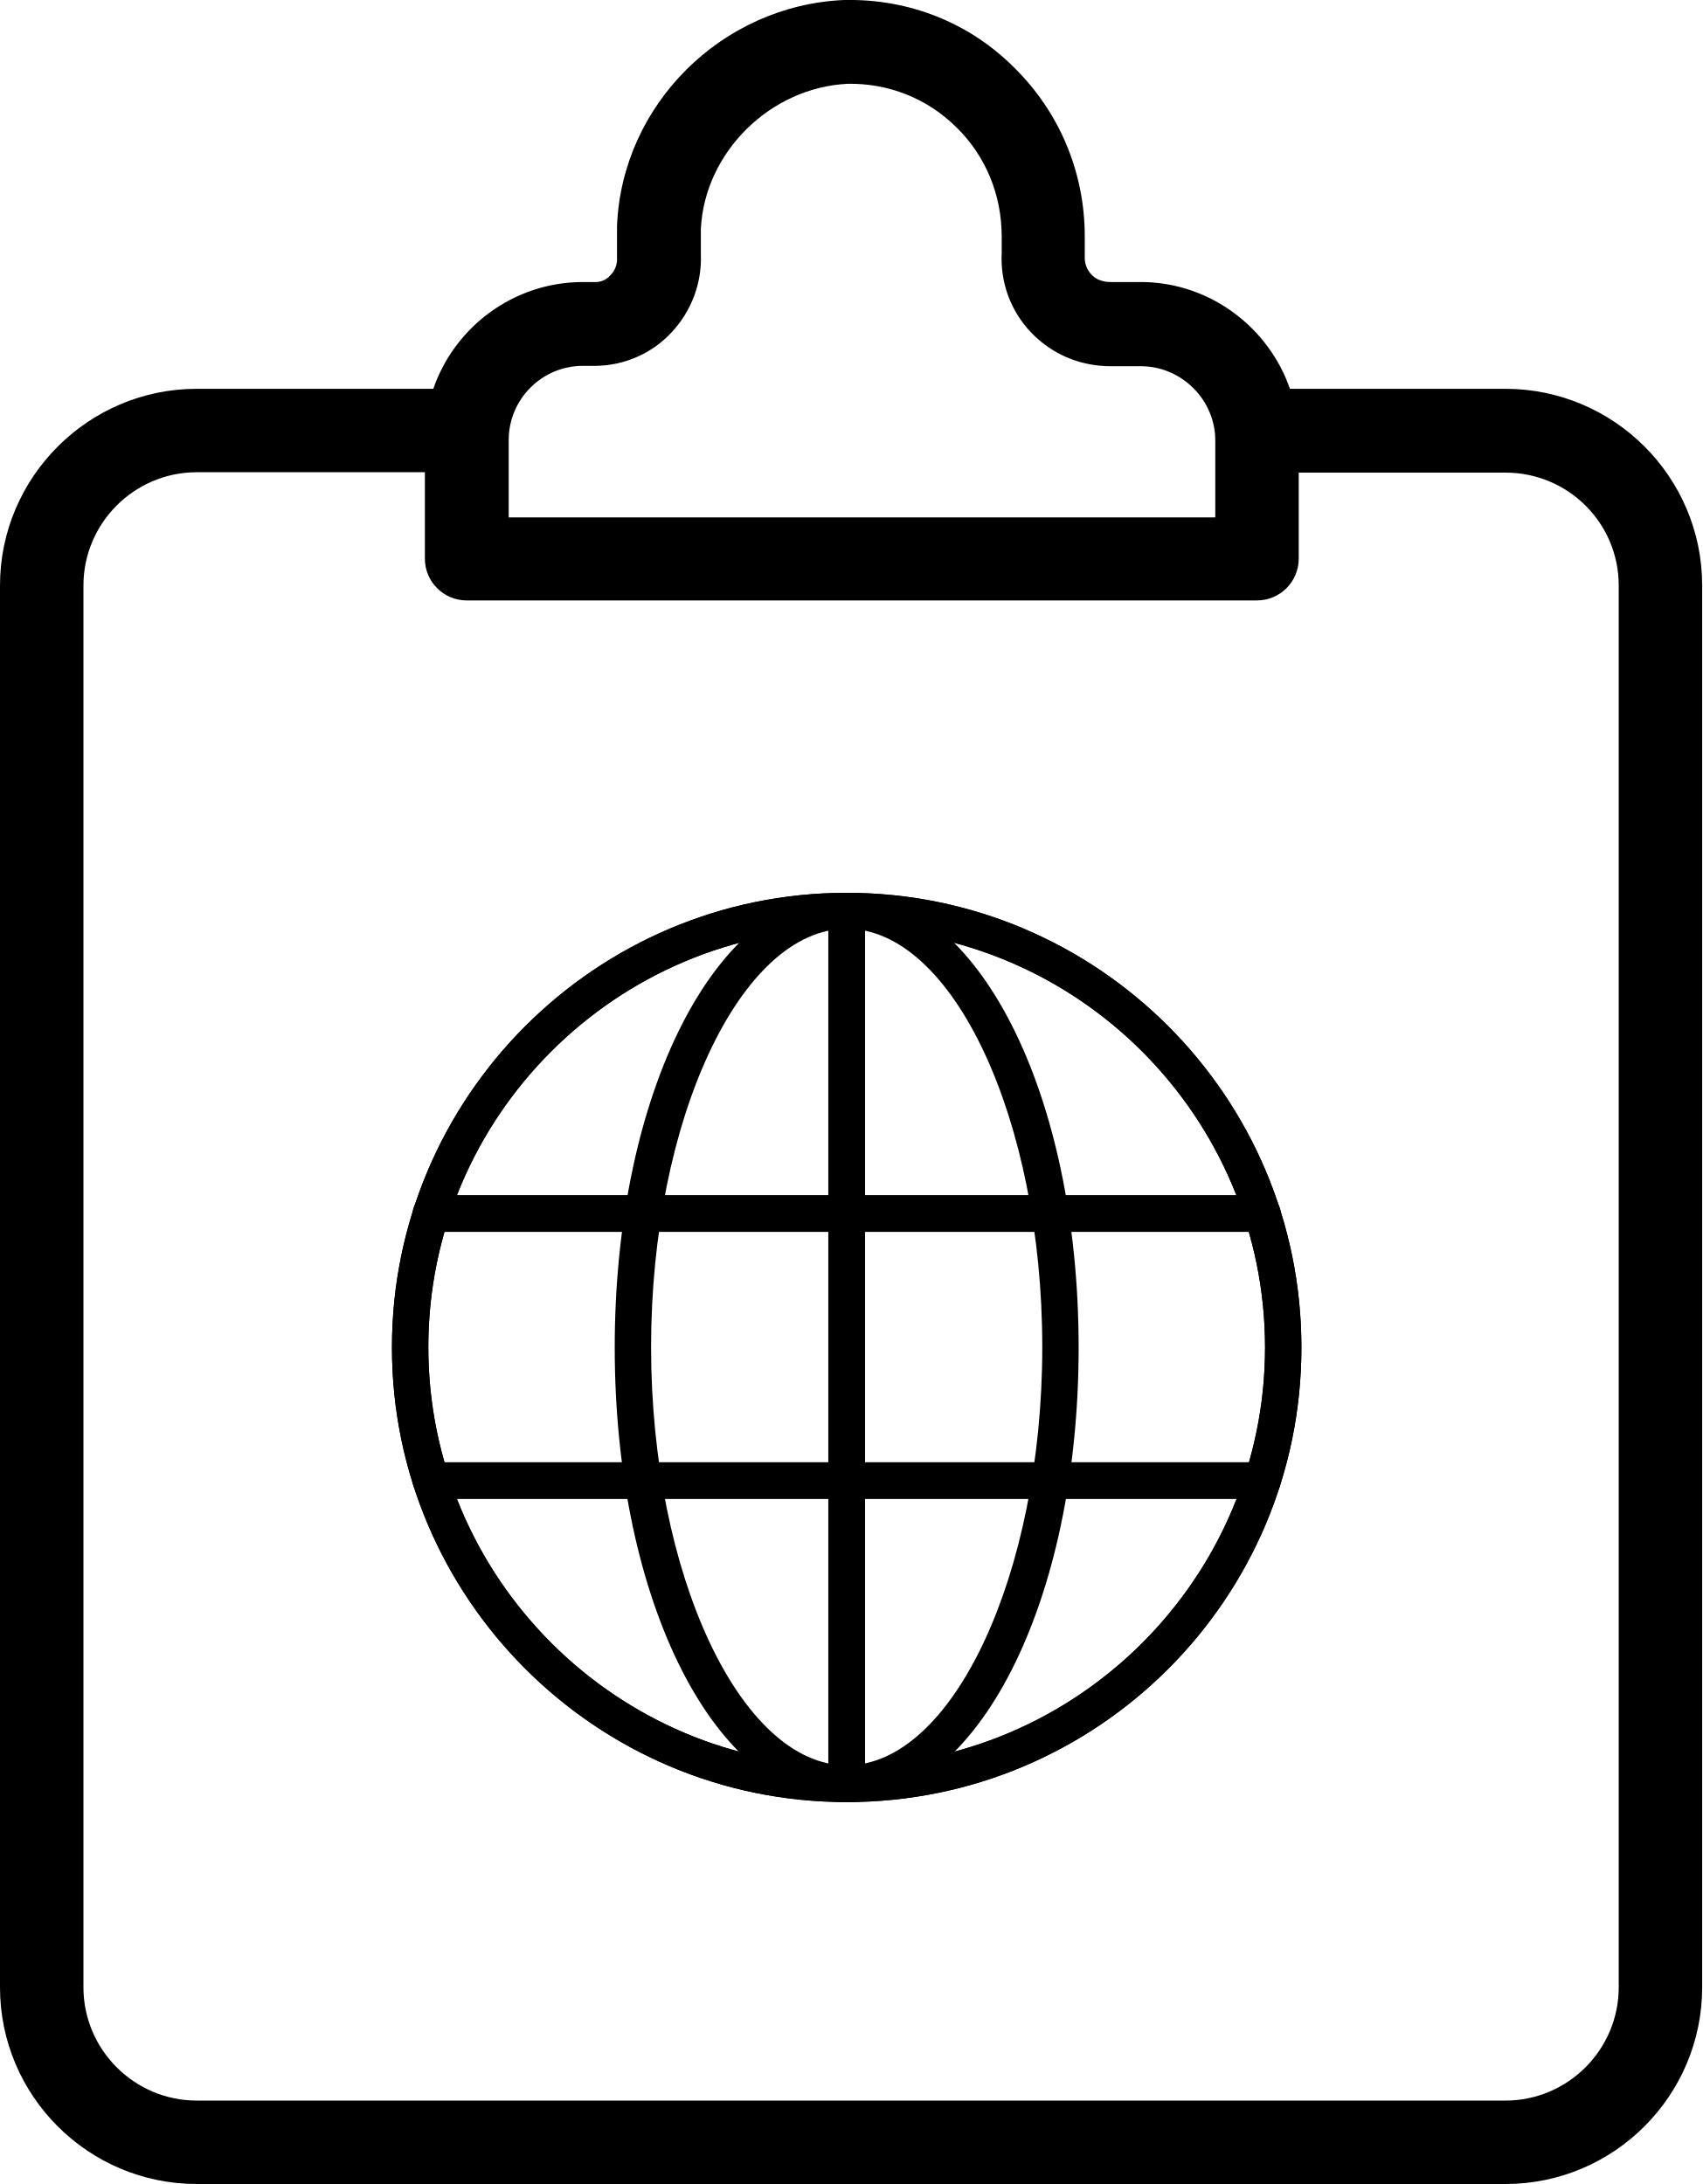
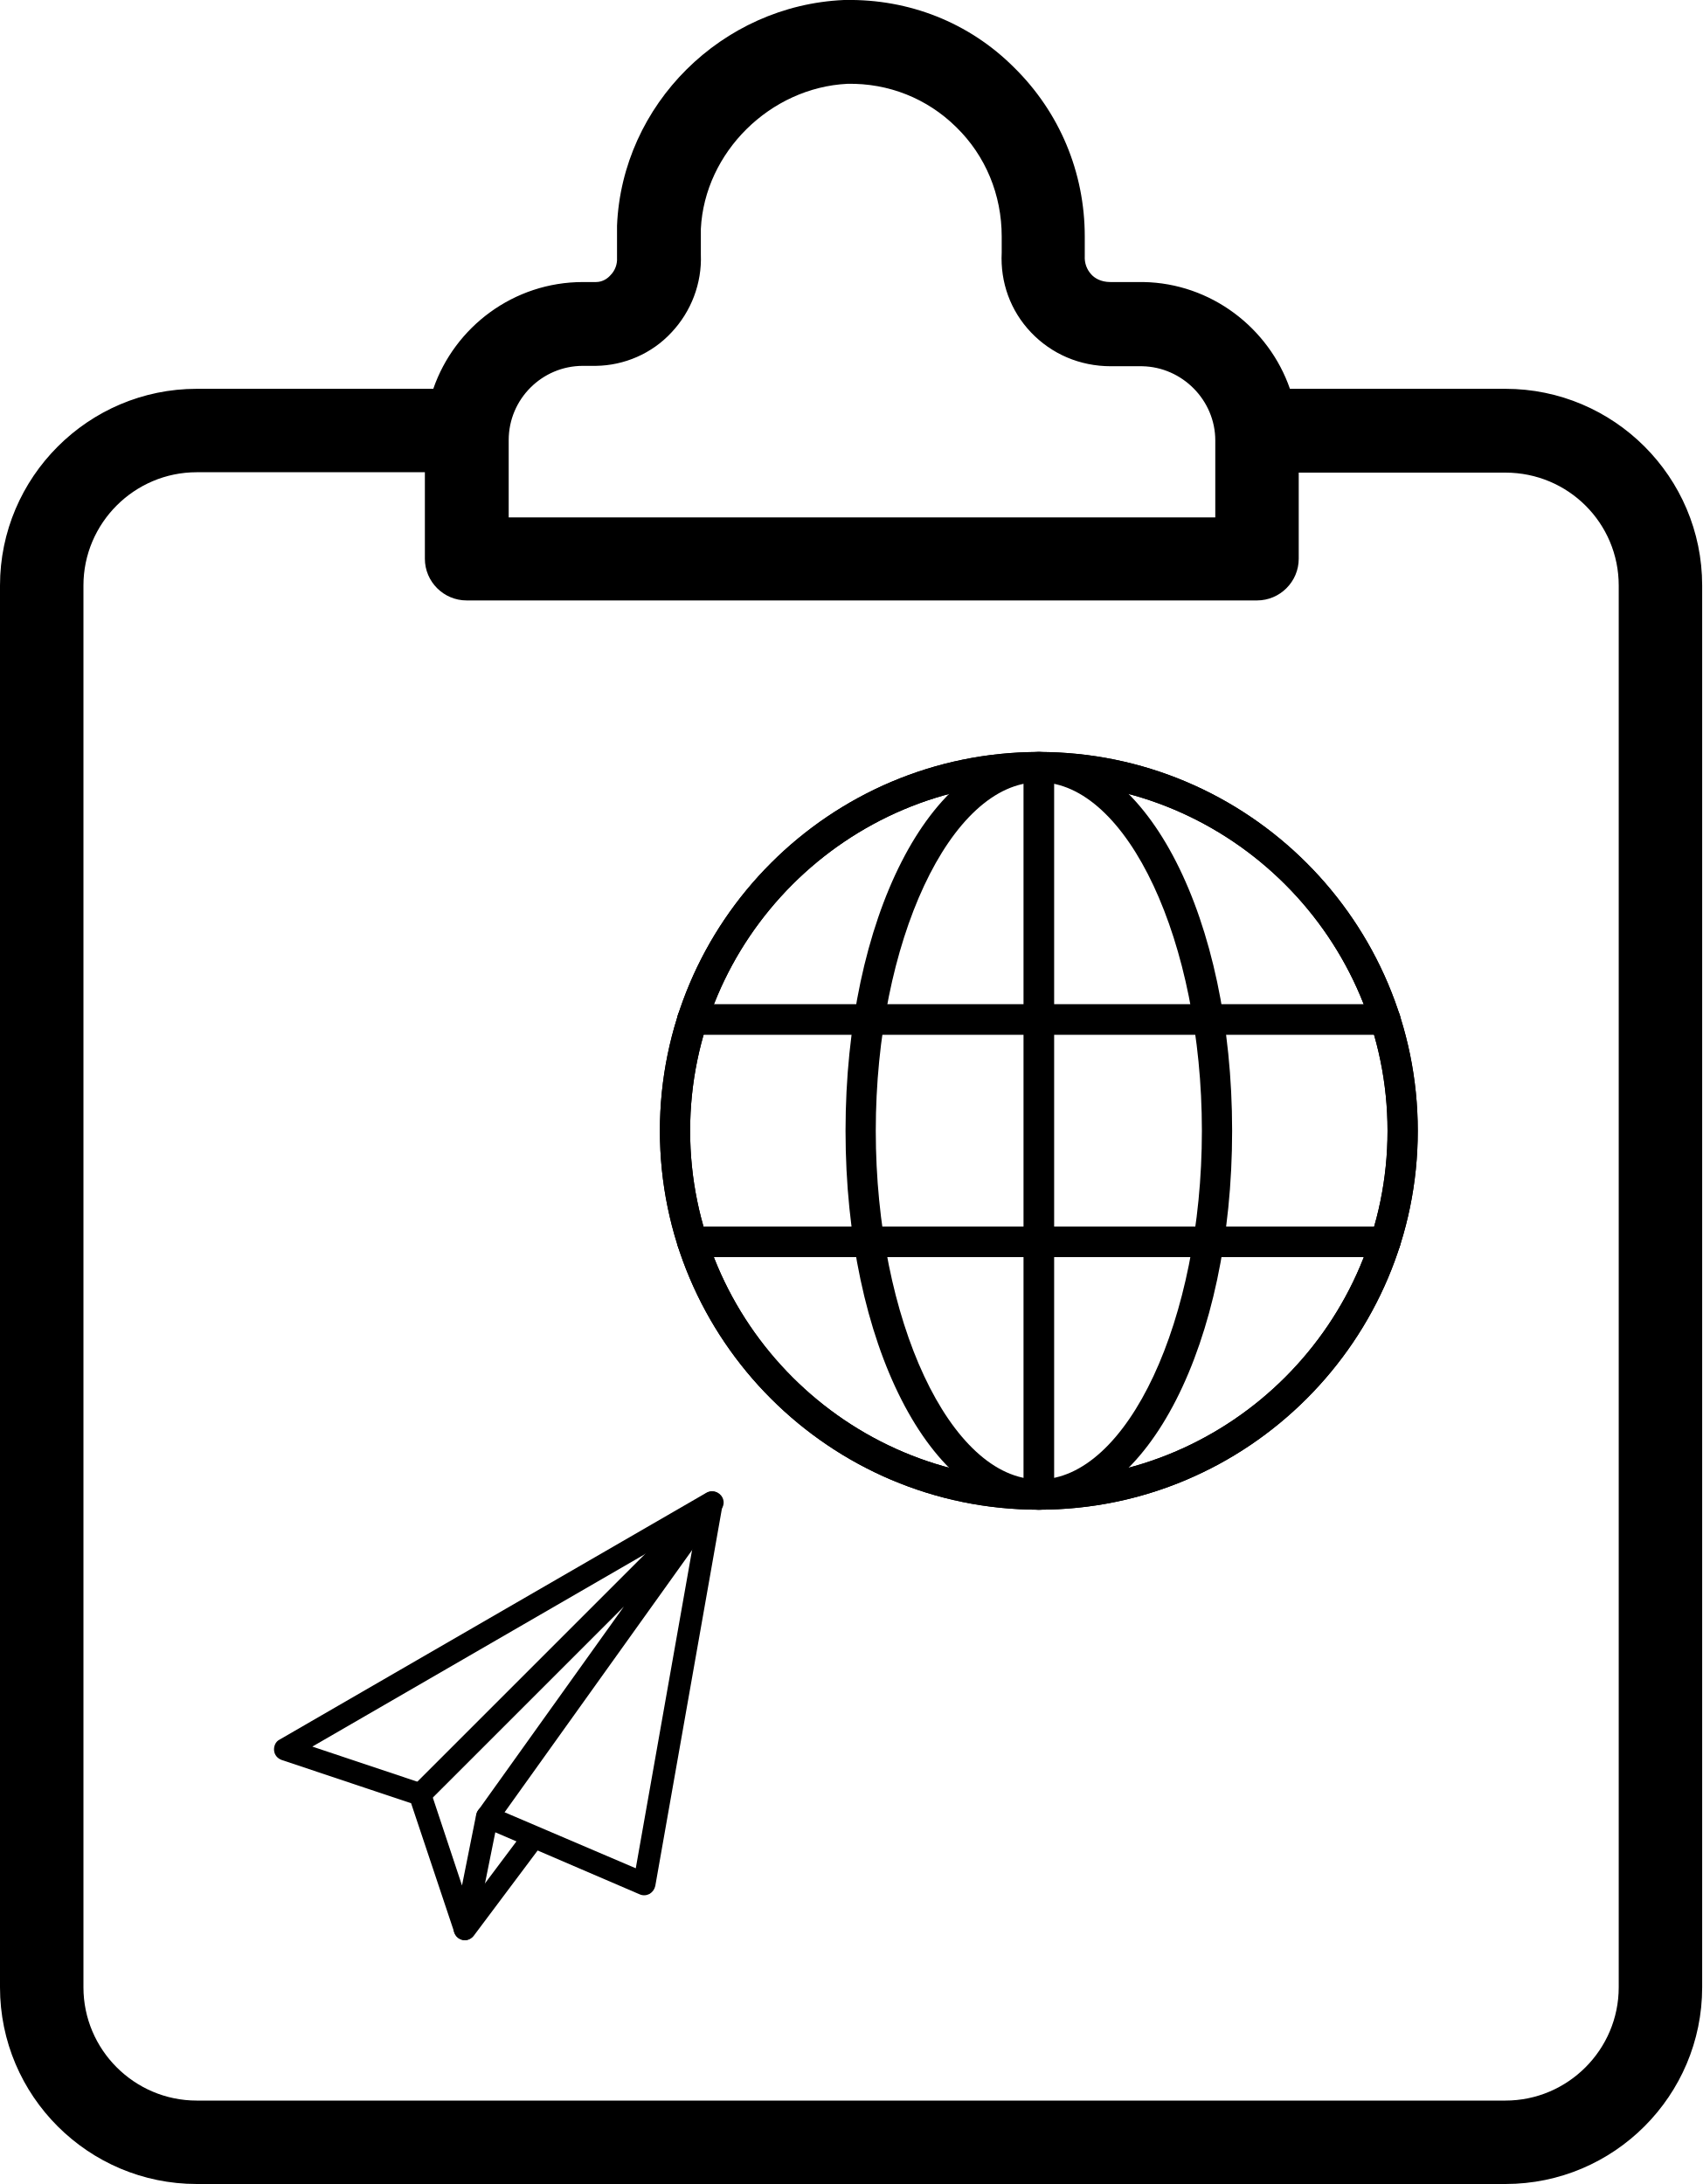
<svg xmlns="http://www.w3.org/2000/svg" version="1.1" id="Capa_1" x="0px" y="0px" viewBox="0 0 444.7 570.7" style="enable-background:new 0 0 444.7 570.7;" xml:space="preserve">
  <path d="M155.7,73.7h-3.4c-18.1,0-33.5,11.7-39.1,27.9H51.4C23.1,101.6,0,124.7,0,153v366.3c0,28.4,23.1,51.4,51.4,51.4h341.9  c28.4,0,51.4-23.1,51.4-51.4V153c0-28.4-23.1-51.4-51.4-51.4H337c-5.5-15.9-20.6-27.6-38.3-27.9h-0.6c-0.1,0-0.1,0-0.2,0h-7.8  c-2.6,0-4.2-1.1-5-2c-1.2-1.3-1.8-3-1.7-4.8c0-0.2,0-0.4,0-0.6v-4.5c0-16.8-6.6-32.5-18.5-44.2C253.2,5.9,237.5-0.3,220.8,0  c-0.1,0-0.2,0-0.3,0c-31.9,1.4-58,27.3-59.3,59c0,0.2,0,0.3,0,0.5v7.3c0,0.2,0,0.4,0,0.6c0.1,1.6-0.5,3.3-1.7,4.5  C158.9,72.6,157.6,73.7,155.7,73.7L155.7,73.7z M422.9,153v366.3c0,16.3-13.3,29.6-29.6,29.6H51.4c-16.3,0-29.6-13.3-29.6-29.6V153  c0-16.3,13.3-29.6,29.6-29.6H111V146c0,6,4.9,10.9,10.9,10.9h206.5c6,0,10.9-4.9,10.9-10.9v-22.5h54  C409.7,123.5,422.9,136.7,422.9,153L422.9,153z M175.4,86.9c5.2-5.5,8-12.9,7.7-20.4v-6.7c1-20,18.1-36.9,38.3-37.9  c10.7-0.2,20.8,3.8,28.4,11.3c7.7,7.5,11.9,17.7,11.9,28.6V66c-0.4,7.8,2.3,15.2,7.6,20.8c5.4,5.7,12.8,8.9,20.9,8.9h7.7h0.5  c10.5,0.2,19.1,8.9,19.1,19.4v20.1H132.9V115c0-10.7,8.7-19.4,19.4-19.4h3.4C163.1,95.5,170.3,92.4,175.4,86.9L175.4,86.9z" />
  <g>
-     <path d="M221.2,470.9c-65.5,0-118.8-53.3-118.8-118.8s53.3-118.8,118.8-118.8S340,286.5,340,352.1S286.8,470.9,221.2,470.9z    M221.2,242.7c-60.2,0-109.3,49.1-109.3,109.3S161,461.4,221.2,461.4s109.3-49.1,109.3-109.3S281.5,242.7,221.2,242.7z" />
-     <path d="M221.2,470.9c-65.5,0-118.8-53.3-118.8-118.8s53.3-118.8,118.8-118.8S340,286.5,340,352.1S286.8,470.9,221.2,470.9z    M221.2,242.7c-60.2,0-109.3,49.1-109.3,109.3S161,461.4,221.2,461.4s109.3-49.1,109.3-109.3S281.5,242.7,221.2,242.7z" />
-     <path d="M221.2,470.9c-34,0-60.6-52.2-60.6-118.8s26.6-118.8,60.6-118.8s60.6,52.2,60.6,118.8S255.2,470.9,221.2,470.9z    M221.2,242.7c-27.7,0-51.1,50-51.1,109.3s23.4,109.3,51.1,109.3s51.1-50,51.1-109.3S249,242.7,221.2,242.7z" />
-     <path d="M329.8,321.9H112.6c-2.6,0-4.8-2.2-4.8-4.8s2.2-4.8,4.8-4.8h217.2c2.6,0,4.8,2.2,4.8,4.8S332.5,321.9,329.8,321.9z" />
-     <path d="M329.8,391.7H112.6c-2.6,0-4.8-2.2-4.8-4.8s2.2-4.8,4.8-4.8h217.2c2.6,0,4.8,2.2,4.8,4.8S332.5,391.7,329.8,391.7z" />
-     <path d="M221.2,470.9c-2.6,0-4.8-2.2-4.8-4.8v-228c0-2.6,2.2-4.8,4.8-4.8s4.8,2.2,4.8,4.8v228.1C226,468.7,223.9,470.9,221.2,470.9   z" />
+     <path d="M271.4,394.5c-54.6,0-99-44.4-99-99s44.4-99,99-99s99,44.4,99,99S326,394.5,271.4,394.5z M271.4,204.4   c-50.2,0-91.1,40.9-91.1,91.1s40.9,91.1,91.1,91.1s91.1-40.9,91.1-91.1S321.6,204.4,271.4,204.4z" />
+     <path d="M271.4,394.5c-54.6,0-99-44.4-99-99s44.4-99,99-99s99,44.4,99,99S326,394.5,271.4,394.5z M271.4,204.4   c-50.2,0-91.1,40.9-91.1,91.1s40.9,91.1,91.1,91.1s91.1-40.9,91.1-91.1S321.6,204.4,271.4,204.4z" />
+     <path d="M271.4,394.5c-28.3,0-50.5-43.5-50.5-99s22.2-99,50.5-99s50.5,43.5,50.5,99S299.7,394.5,271.4,394.5z M271.4,204.4   c-23.1,0-42.6,41.7-42.6,91.1s19.5,91.1,42.6,91.1s42.6-41.7,42.6-91.1S294.5,204.4,271.4,204.4z" />
+     <path d="M361.9,270.4h-181c-2.2,0-4-1.8-4-4s1.8-4,4-4h181c2.2,0,4,1.8,4,4S364.1,270.4,361.9,270.4z" />
+     <path d="M361.9,328.5h-181c-2.2,0-4-1.8-4-4s1.8-4,4-4h181c2.2,0,4,1.8,4,4S364.1,328.5,361.9,328.5z" />
+     <path d="M271.4,394.5c-2.2,0-4-1.8-4-4V200.5c0-2.2,1.8-4,4-4s4,1.8,4,4v190.1C275.4,392.7,273.6,394.5,271.4,394.5z" />
+   </g>
+   <g>
+     <path d="M121.5,507c-1.3,0-2.4-0.8-2.8-2l-11.3-33.8l-33.8-11.3c-1.1-0.4-1.9-1.3-2-2.5c-0.1-1.1,0.4-2.3,1.4-2.8l111.5-64.5   c1-0.6,2.2-0.5,3.1,0.1c0.9,0.7,1.4,1.8,1.2,2.9l-17.6,99.7c-0.2,0.9-0.7,1.6-1.5,2.1c-0.8,0.4-1.7,0.5-2.6,0.1l-37.7-16.2   l-5.2,25.8c-0.3,1.3-1.4,2.3-2.7,2.4C121.6,507,121.5,507,121.5,507z M81.6,456.4l29,9.7c0.9,0.3,1.6,1,1.9,1.9l8.2,24.7l3.7-18.5   c0.2-0.9,0.7-1.6,1.5-2c0.8-0.4,1.7-0.5,2.5-0.1l37.7,16.1l15.9-89.9L81.6,456.4z" />
+     <path d="M127.3,477.7c-0.6,0-1.2-0.2-1.7-0.5c-1.3-0.9-1.6-2.8-0.7-4.1l38.1-53.3L111.8,471c-1.1,1.1-3,1.1-4.1,0   c-1.1-1.1-1.1-3,0-4.1l76.3-76.3c1.1-1.1,2.8-1.2,4-0.2c1.2,1,1.4,2.7,0.5,3.9l-58.7,82.1C129.1,477.2,128.2,477.7,127.3,477.7z" />
+     <path d="M121.5,507c-0.6,0-1.2-0.2-1.8-0.6c-1.3-1-1.6-2.8-0.6-4.1l17.6-23.5c1-1.3,2.8-1.6,4.1-0.6c1.3,1,1.6,2.8,0.6,4.1   l-17.6,23.5C123.2,506.6,122.3,507,121.5,507z" />
  </g>
</svg>
